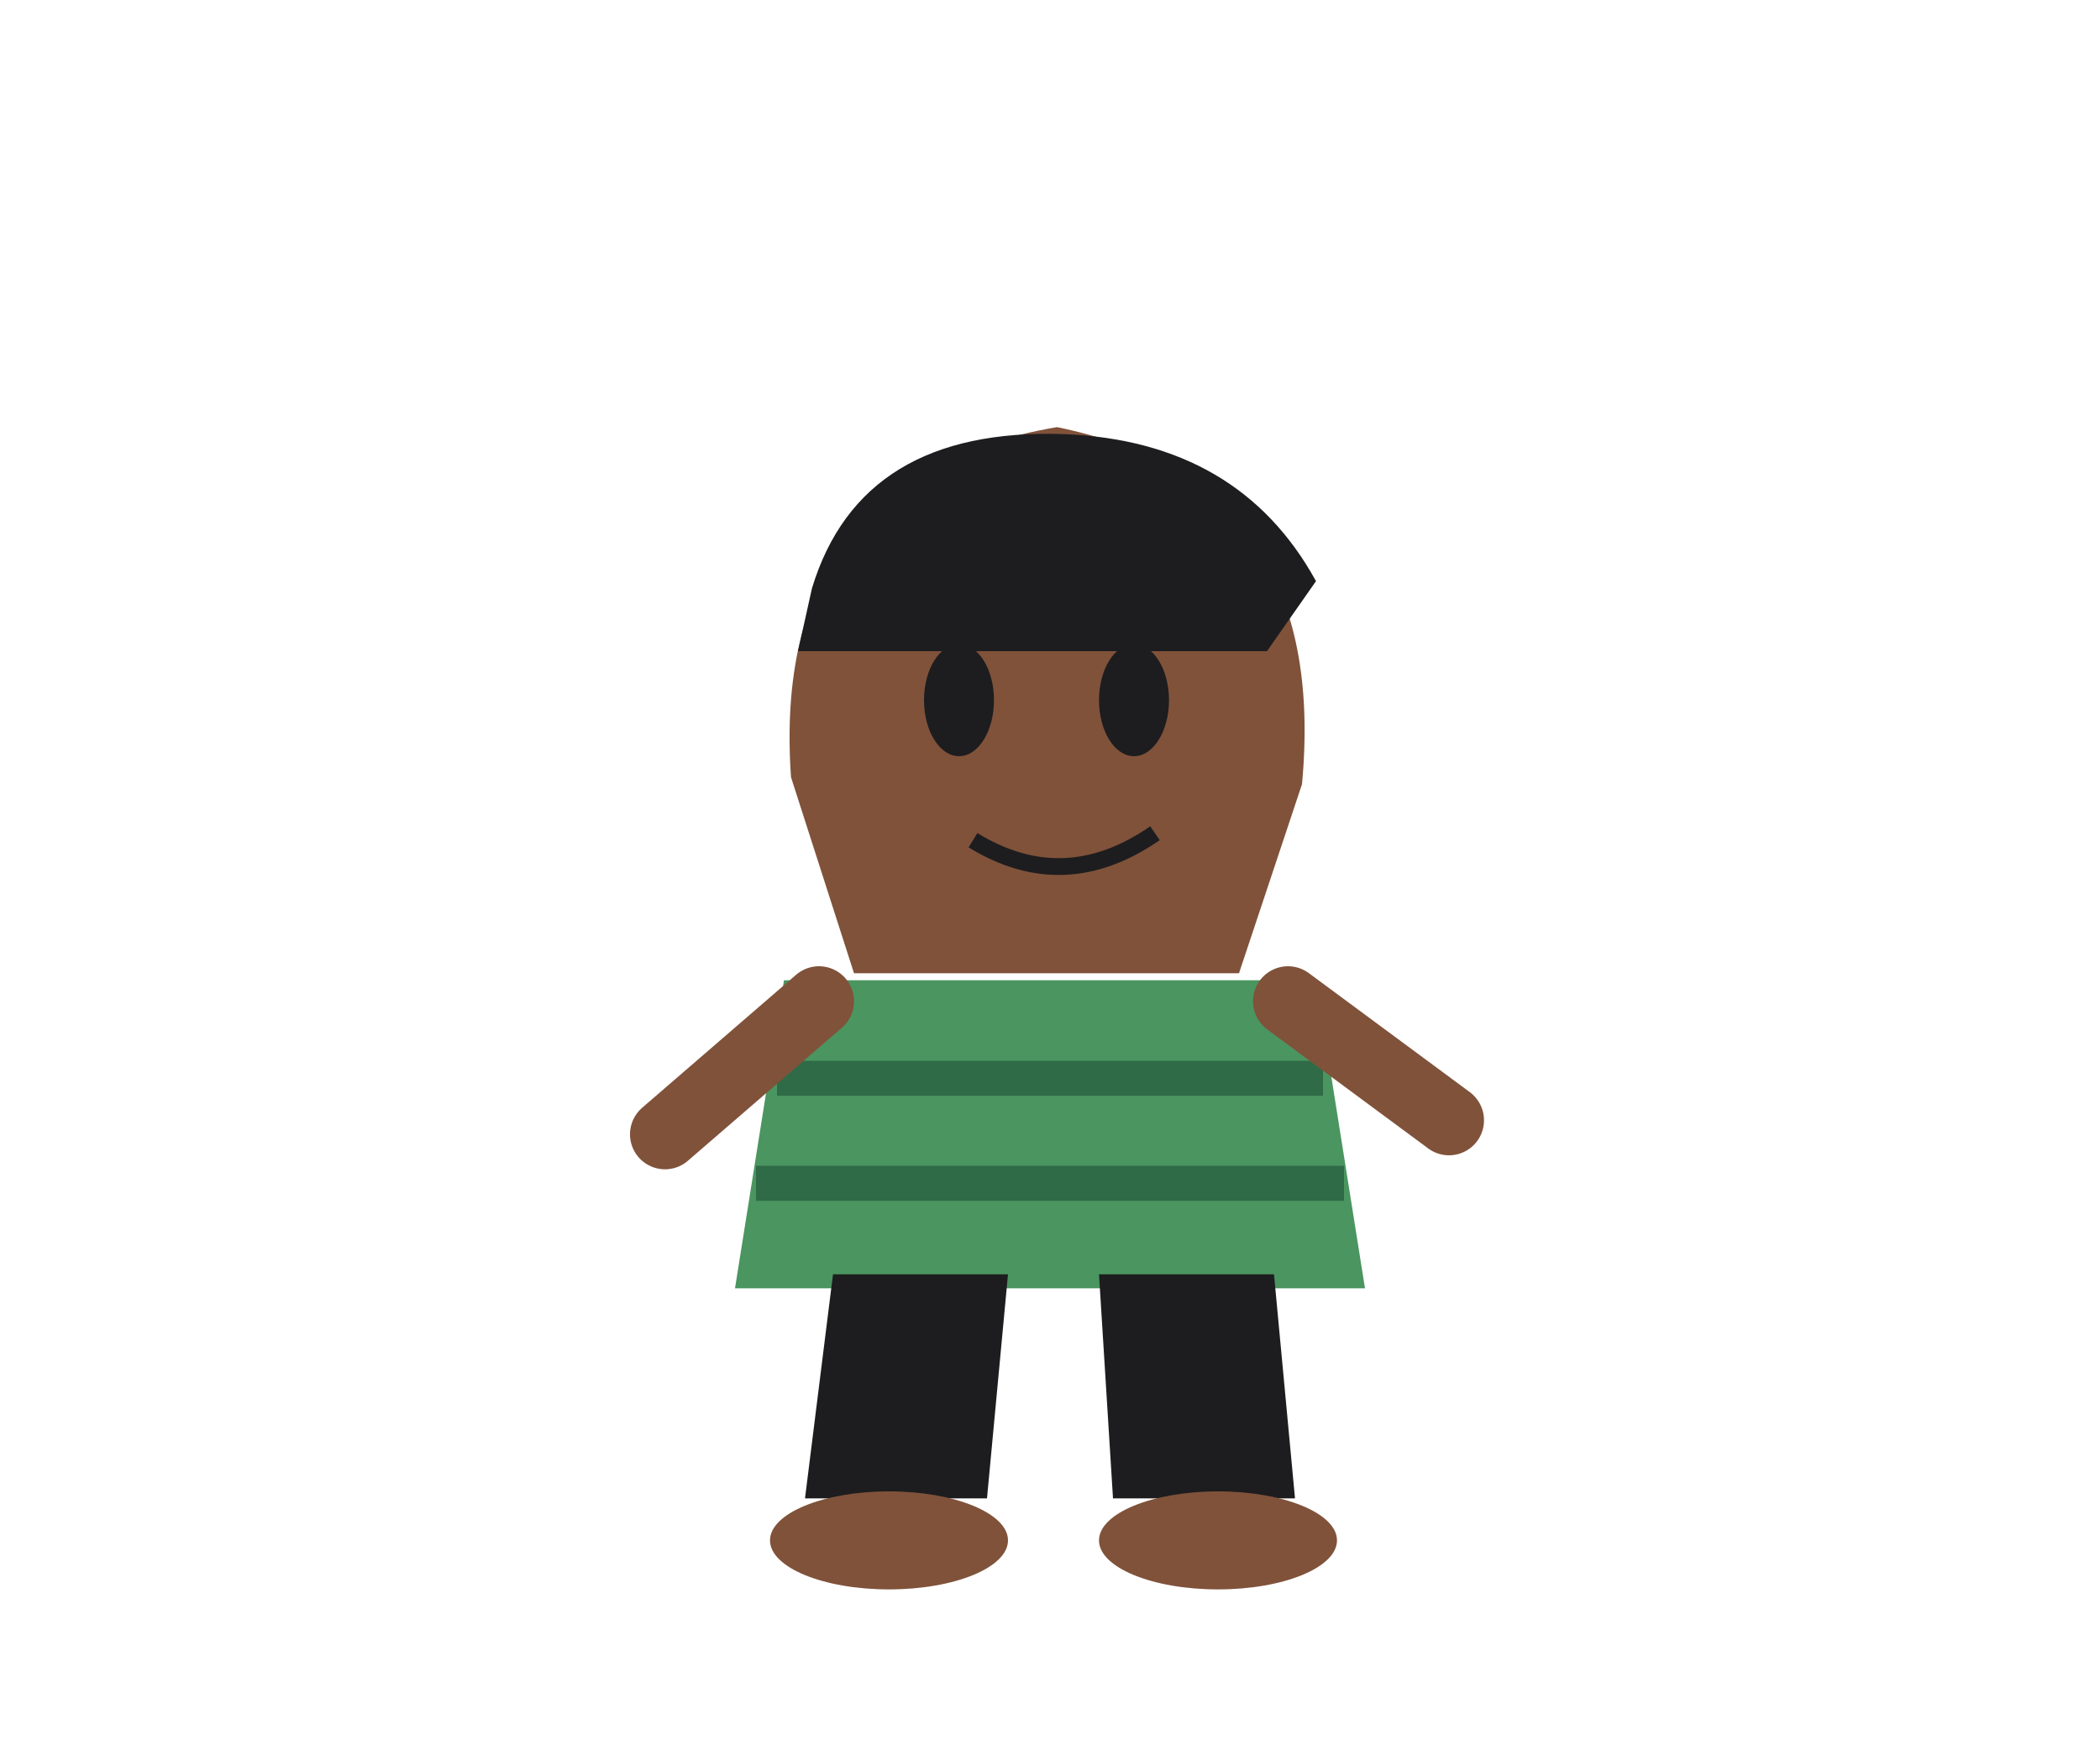
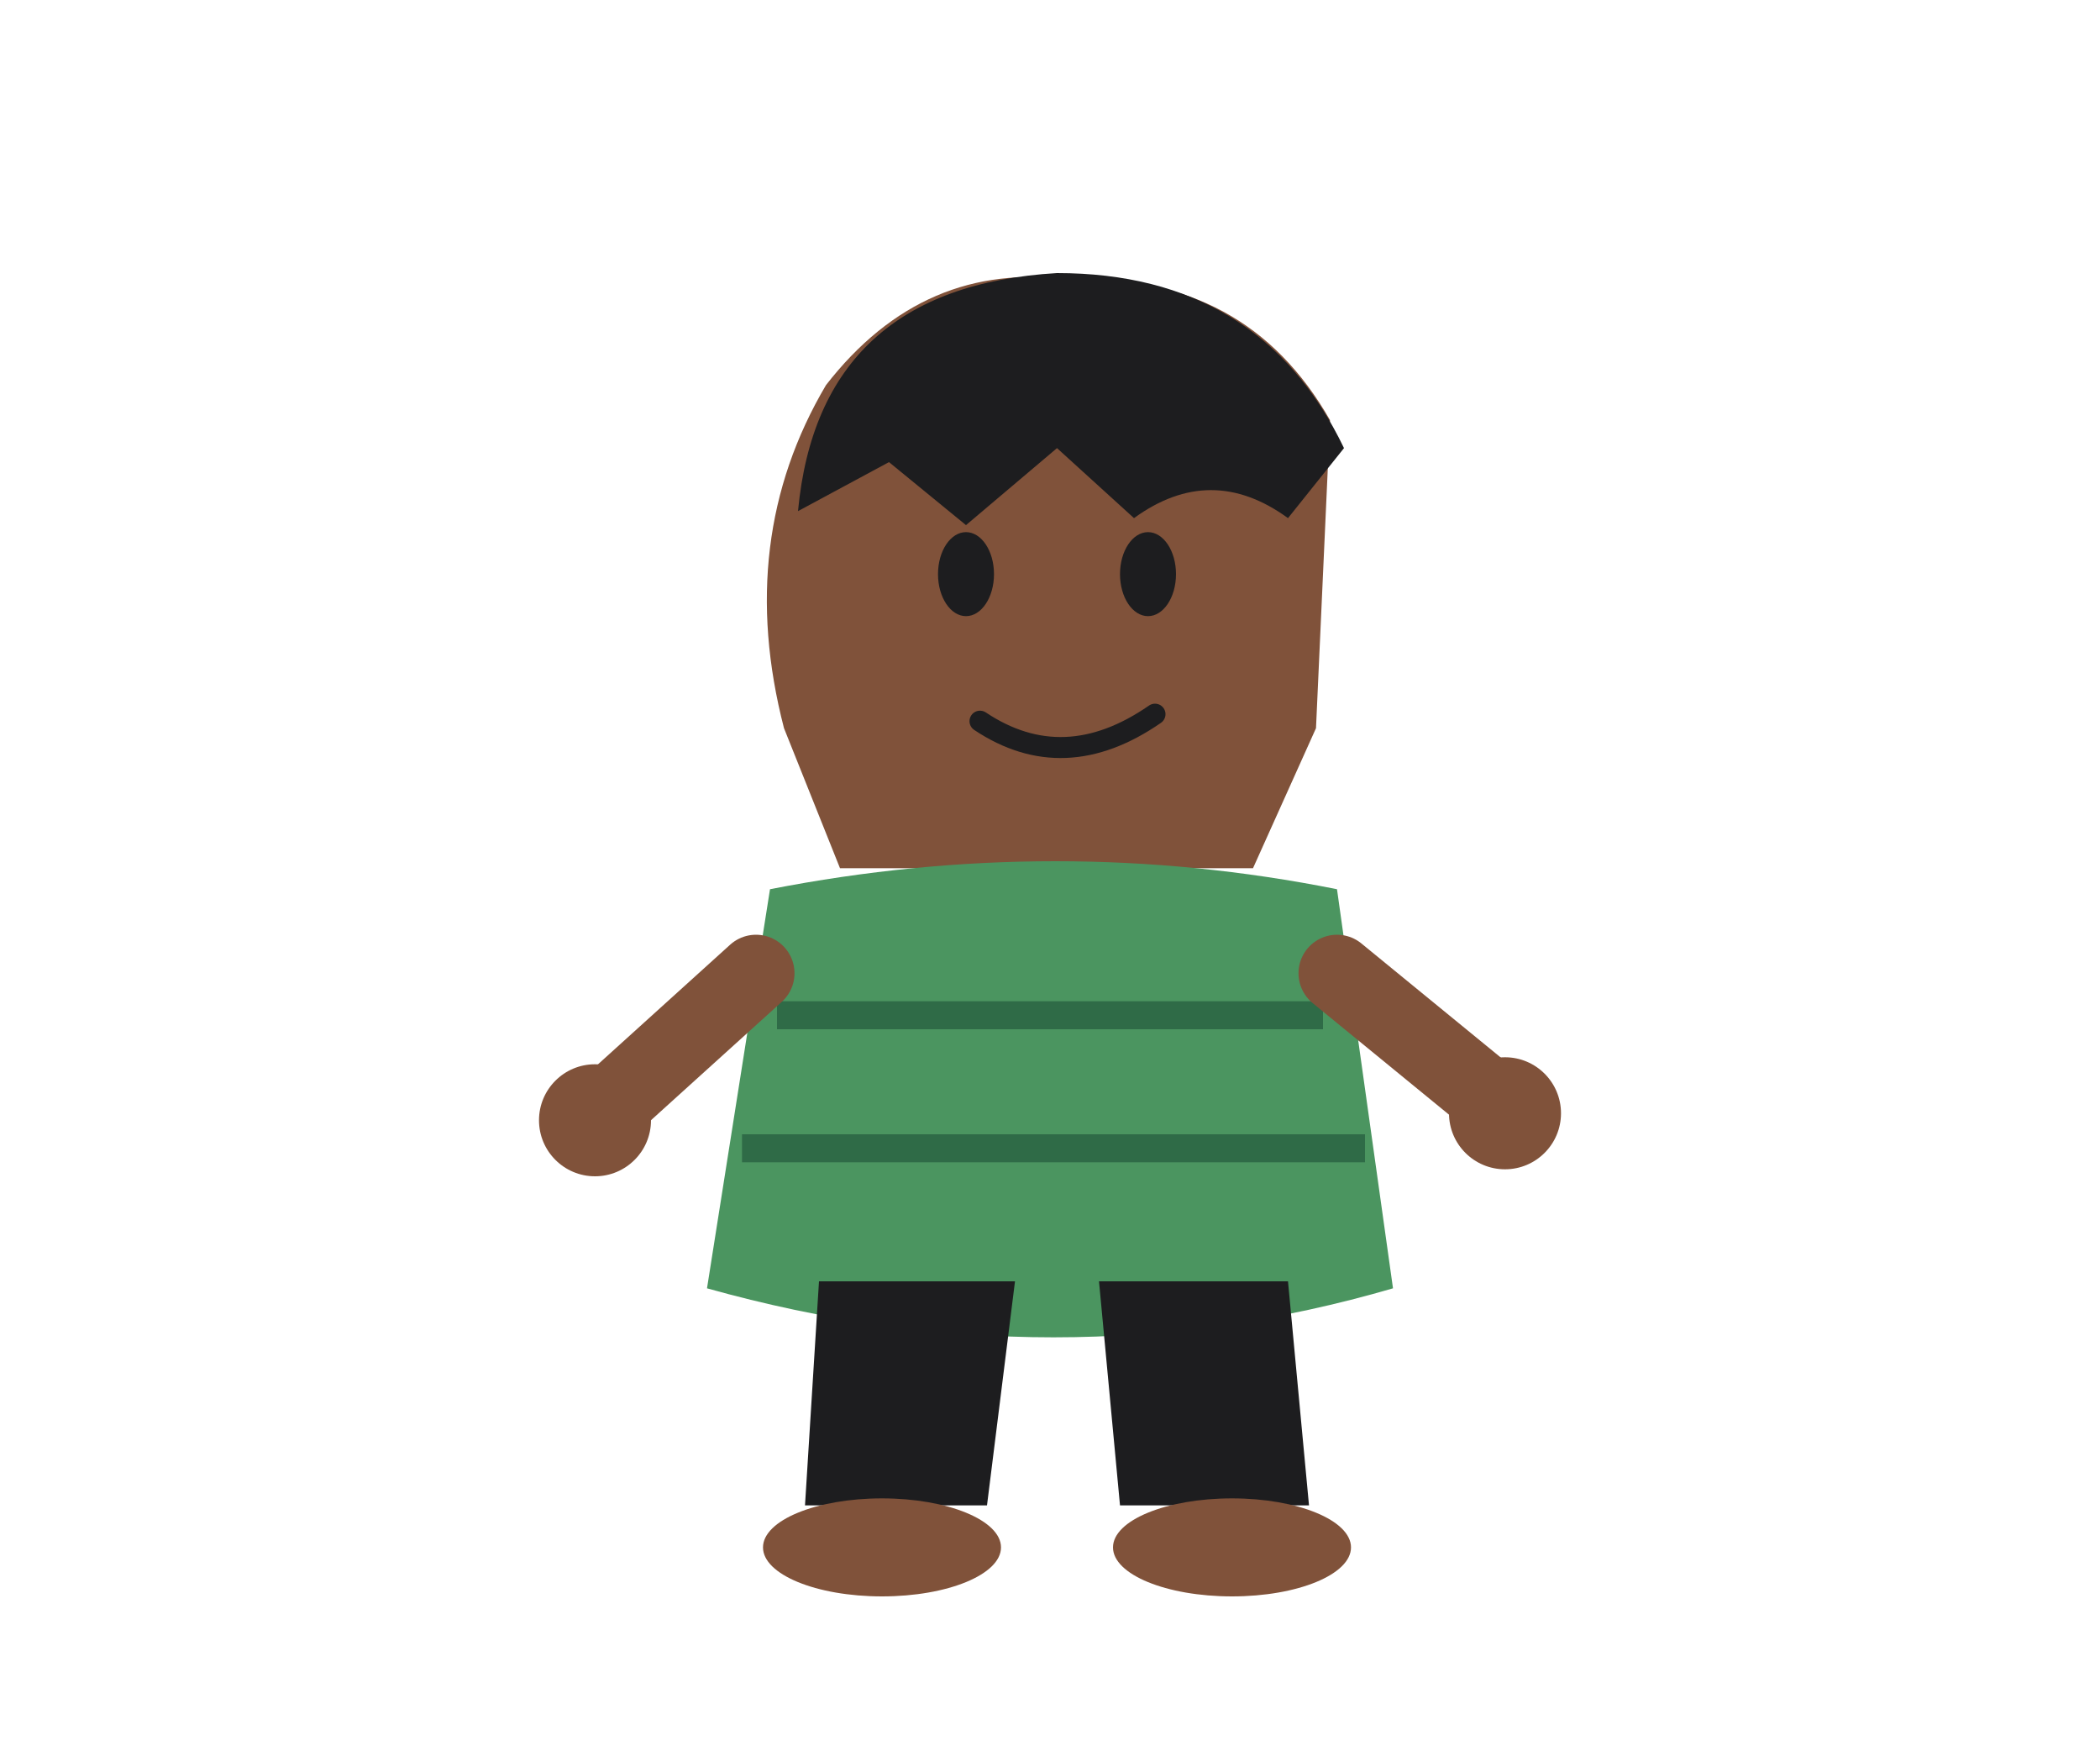
- <svg xmlns="http://www.w3.org/2000/svg" width="300" height="250" viewBox="25 0 250 250">
-   <path d="M113 111 Q110 68 151 61 Q190 69 186 112 L177 139 L122 139Z" fill="#80523A" />
-   <path d="M116 84 Q123 61 152 62 Q177 63 188 83 L181 93 L114 93Z" fill="#1D1D1F" />
-   <ellipse cx="137" cy="100" rx="5" ry="8" fill="#1D1D1F" />
-   <ellipse cx="162" cy="100" rx="5" ry="8" fill="#1D1D1F" />
-   <path d="M139 120 Q152 128 165 119" fill="none" stroke="#1D1D1F" stroke-width="2.4" />
-   <path d="M112 140 L188 140 L195 184 L105 184Z" fill="#4B9560" />
-   <path d="M111 154 L189 154 M108 169 L192 169" stroke="#2F6B47" stroke-width="5" />
-   <path d="M117 143 L95 162 M184 143 L207 160" stroke="#80523A" stroke-width="10" stroke-linecap="round" />
-   <path d="M119 182 L144 182 L141 214 L115 214Z M157 182 L182 182 L185 214 L159 214Z" fill="#1D1D1F" />
-   <ellipse cx="127" cy="220" rx="17" ry="7" fill="#80523A" />
-   <ellipse cx="174" cy="220" rx="17" ry="7" fill="#80523A" />
+ <svg xmlns="http://www.w3.org/2000/svg" width="300" height="250" viewBox="0 0 300 250">
+   <path d="M112 104 Q105 77 118 55 Q132 37 153 40 Q178 39 190 60 L188 104 L179 124 L120 124Z" fill="#80523A" />
+   <path d="M114 73 Q117 41 151 39 Q180 39 192 64 L184 74 Q173 66 162 74 L151 64 L138 75 L127 66Z" fill="#1D1D1F" />
+   <ellipse cx="138" cy="82" rx="4" ry="6" fill="#1D1D1F" />
+   <ellipse cx="164" cy="82" rx="4" ry="6" fill="#1D1D1F" />
+   <path d="M140 103 Q152 111 165 102" fill="none" stroke="#1D1D1F" stroke-width="3" stroke-linecap="round" />
+   <path d="M110 127 Q151 119 191 127 L199 184 Q151 198 101 184Z" fill="#4B9560" />
+   <path d="M111 145 L189 145 M106 164 L195 164" stroke="#2F6B47" stroke-width="4" />
+   <path d="M108 139 L87 158 M191 139 L213 157" stroke="#80523A" stroke-width="11" stroke-linecap="round" />
+   <circle cx="85" cy="160" r="8" fill="#80523A" />
+   <circle cx="215" cy="159" r="8" fill="#80523A" />
+   <path d="M117 183 L145 183 L141 215 L115 215Z M157 183 L184 183 L187 215 L160 215Z" fill="#1D1D1F" />
+   <ellipse cx="126" cy="221" rx="17" ry="7" fill="#80523A" />
+   <ellipse cx="176" cy="221" rx="17" ry="7" fill="#80523A" />
</svg>
